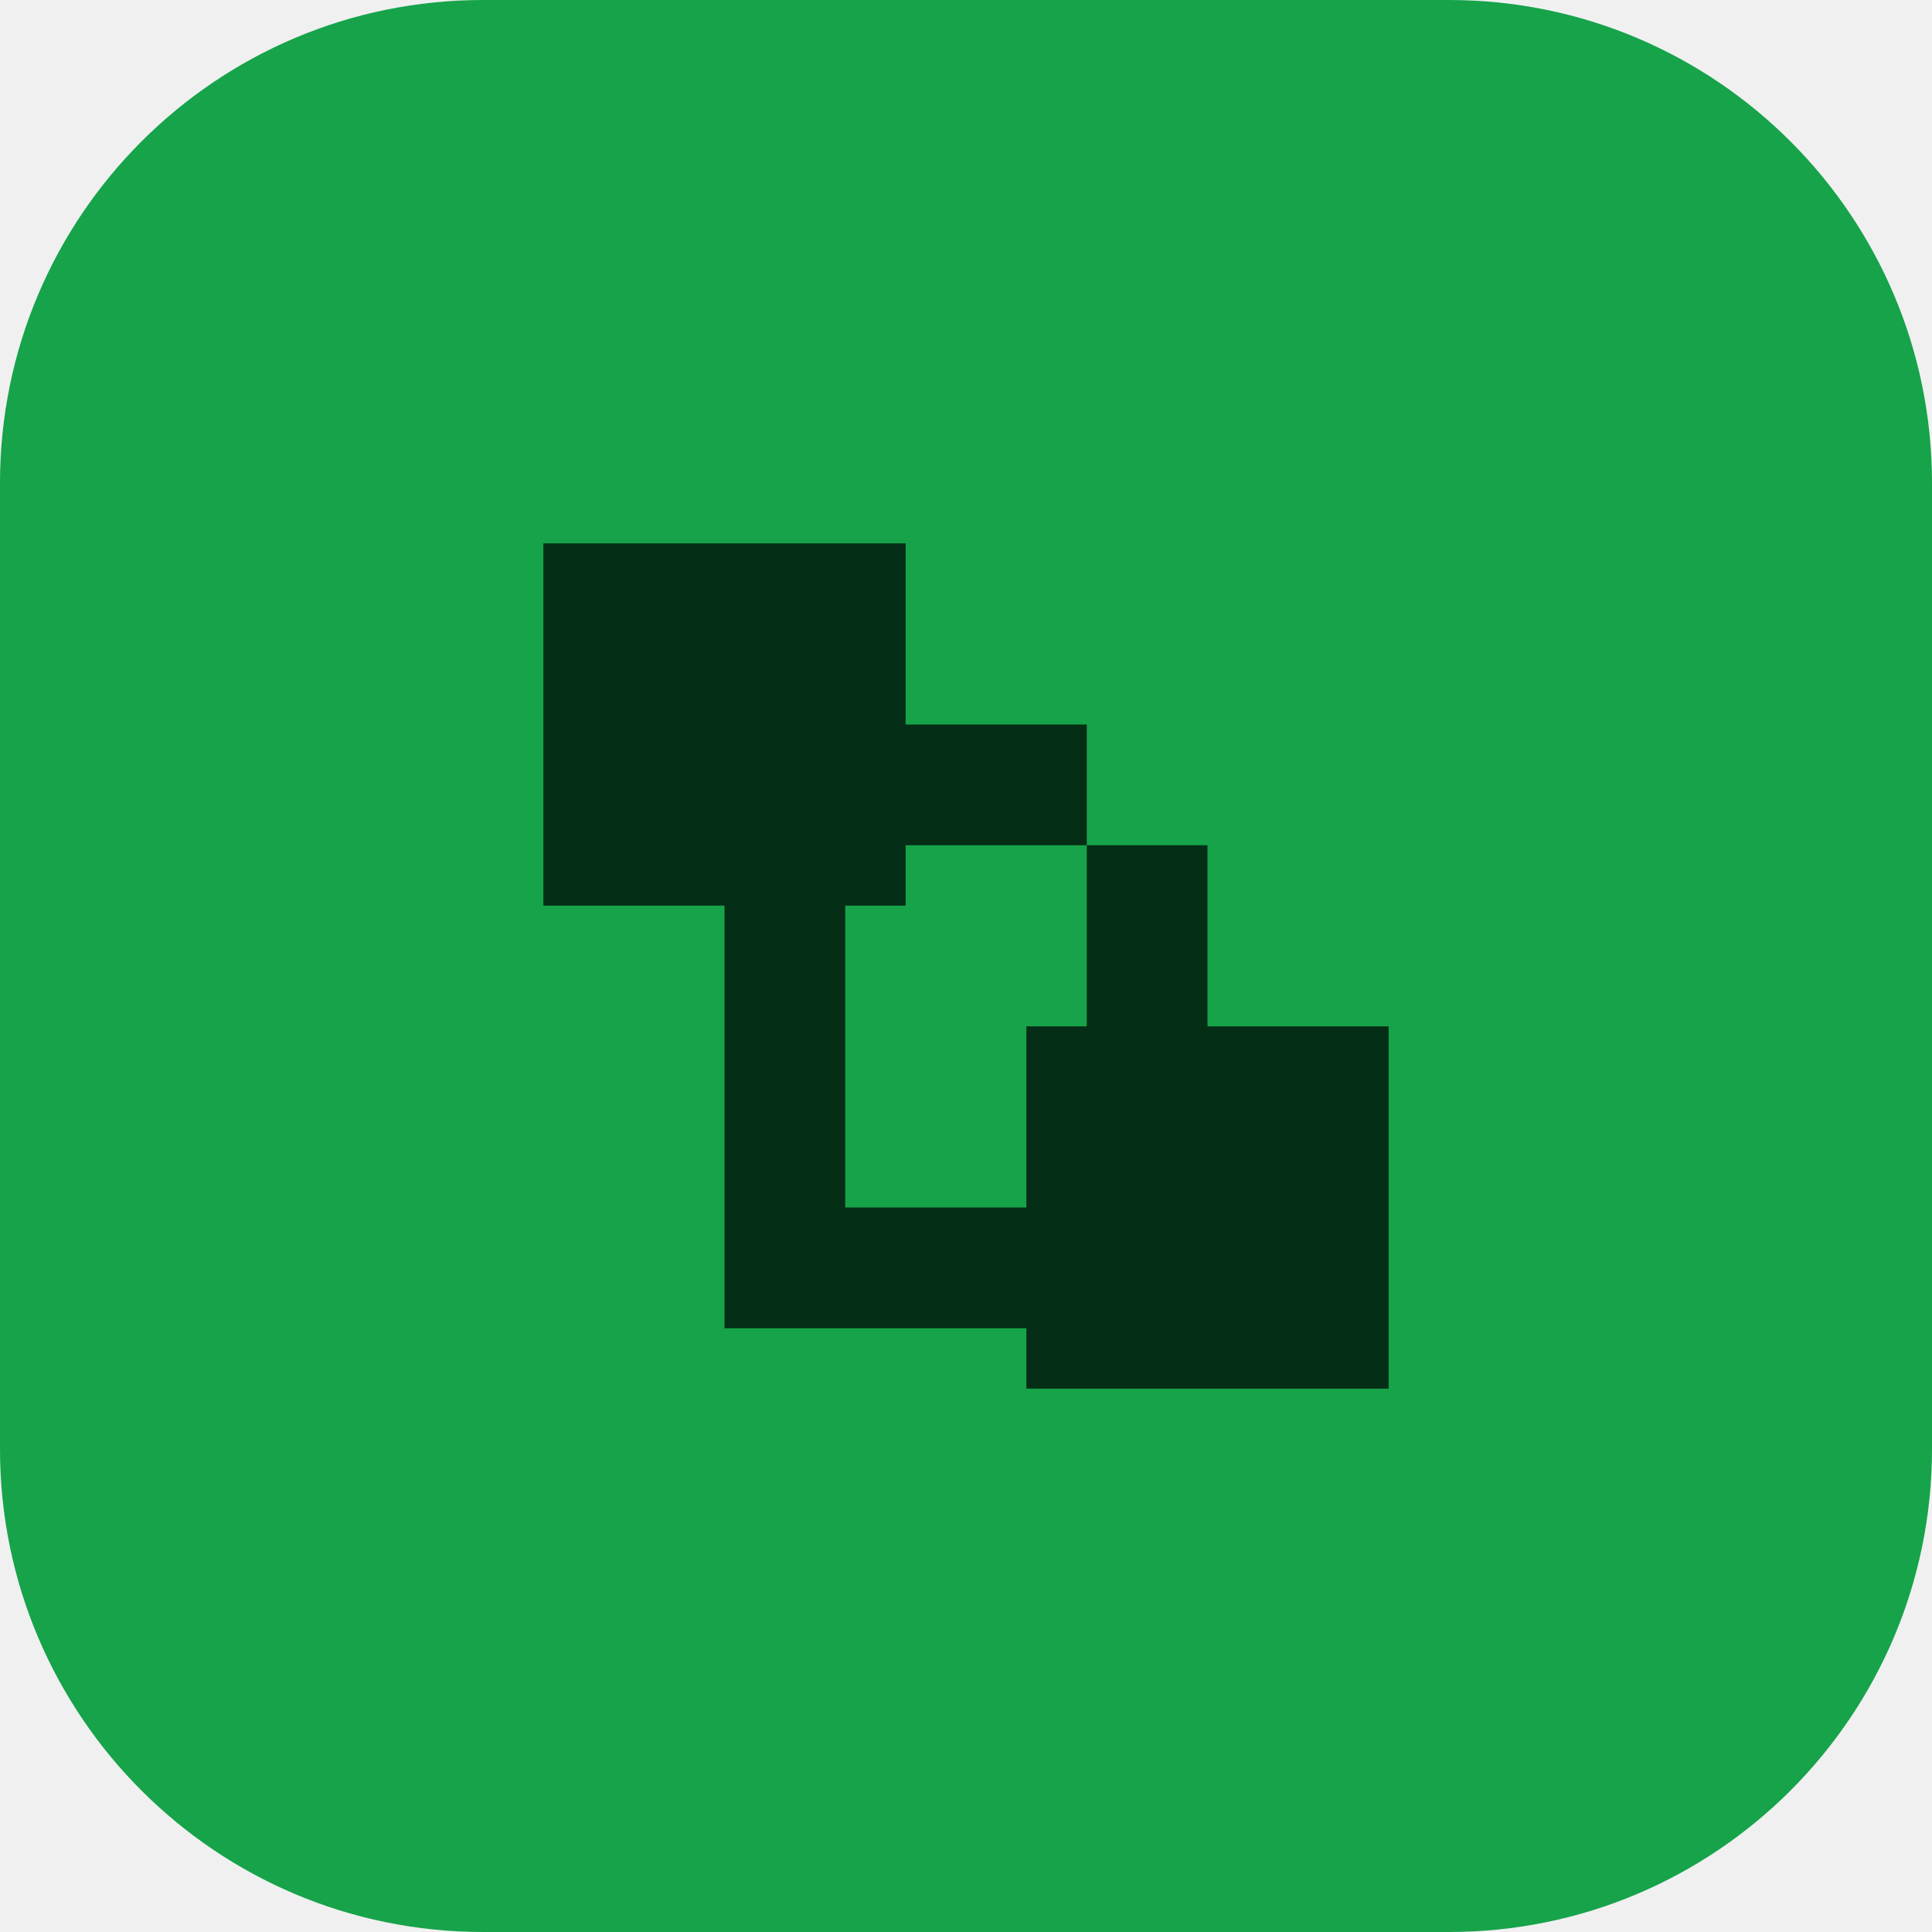
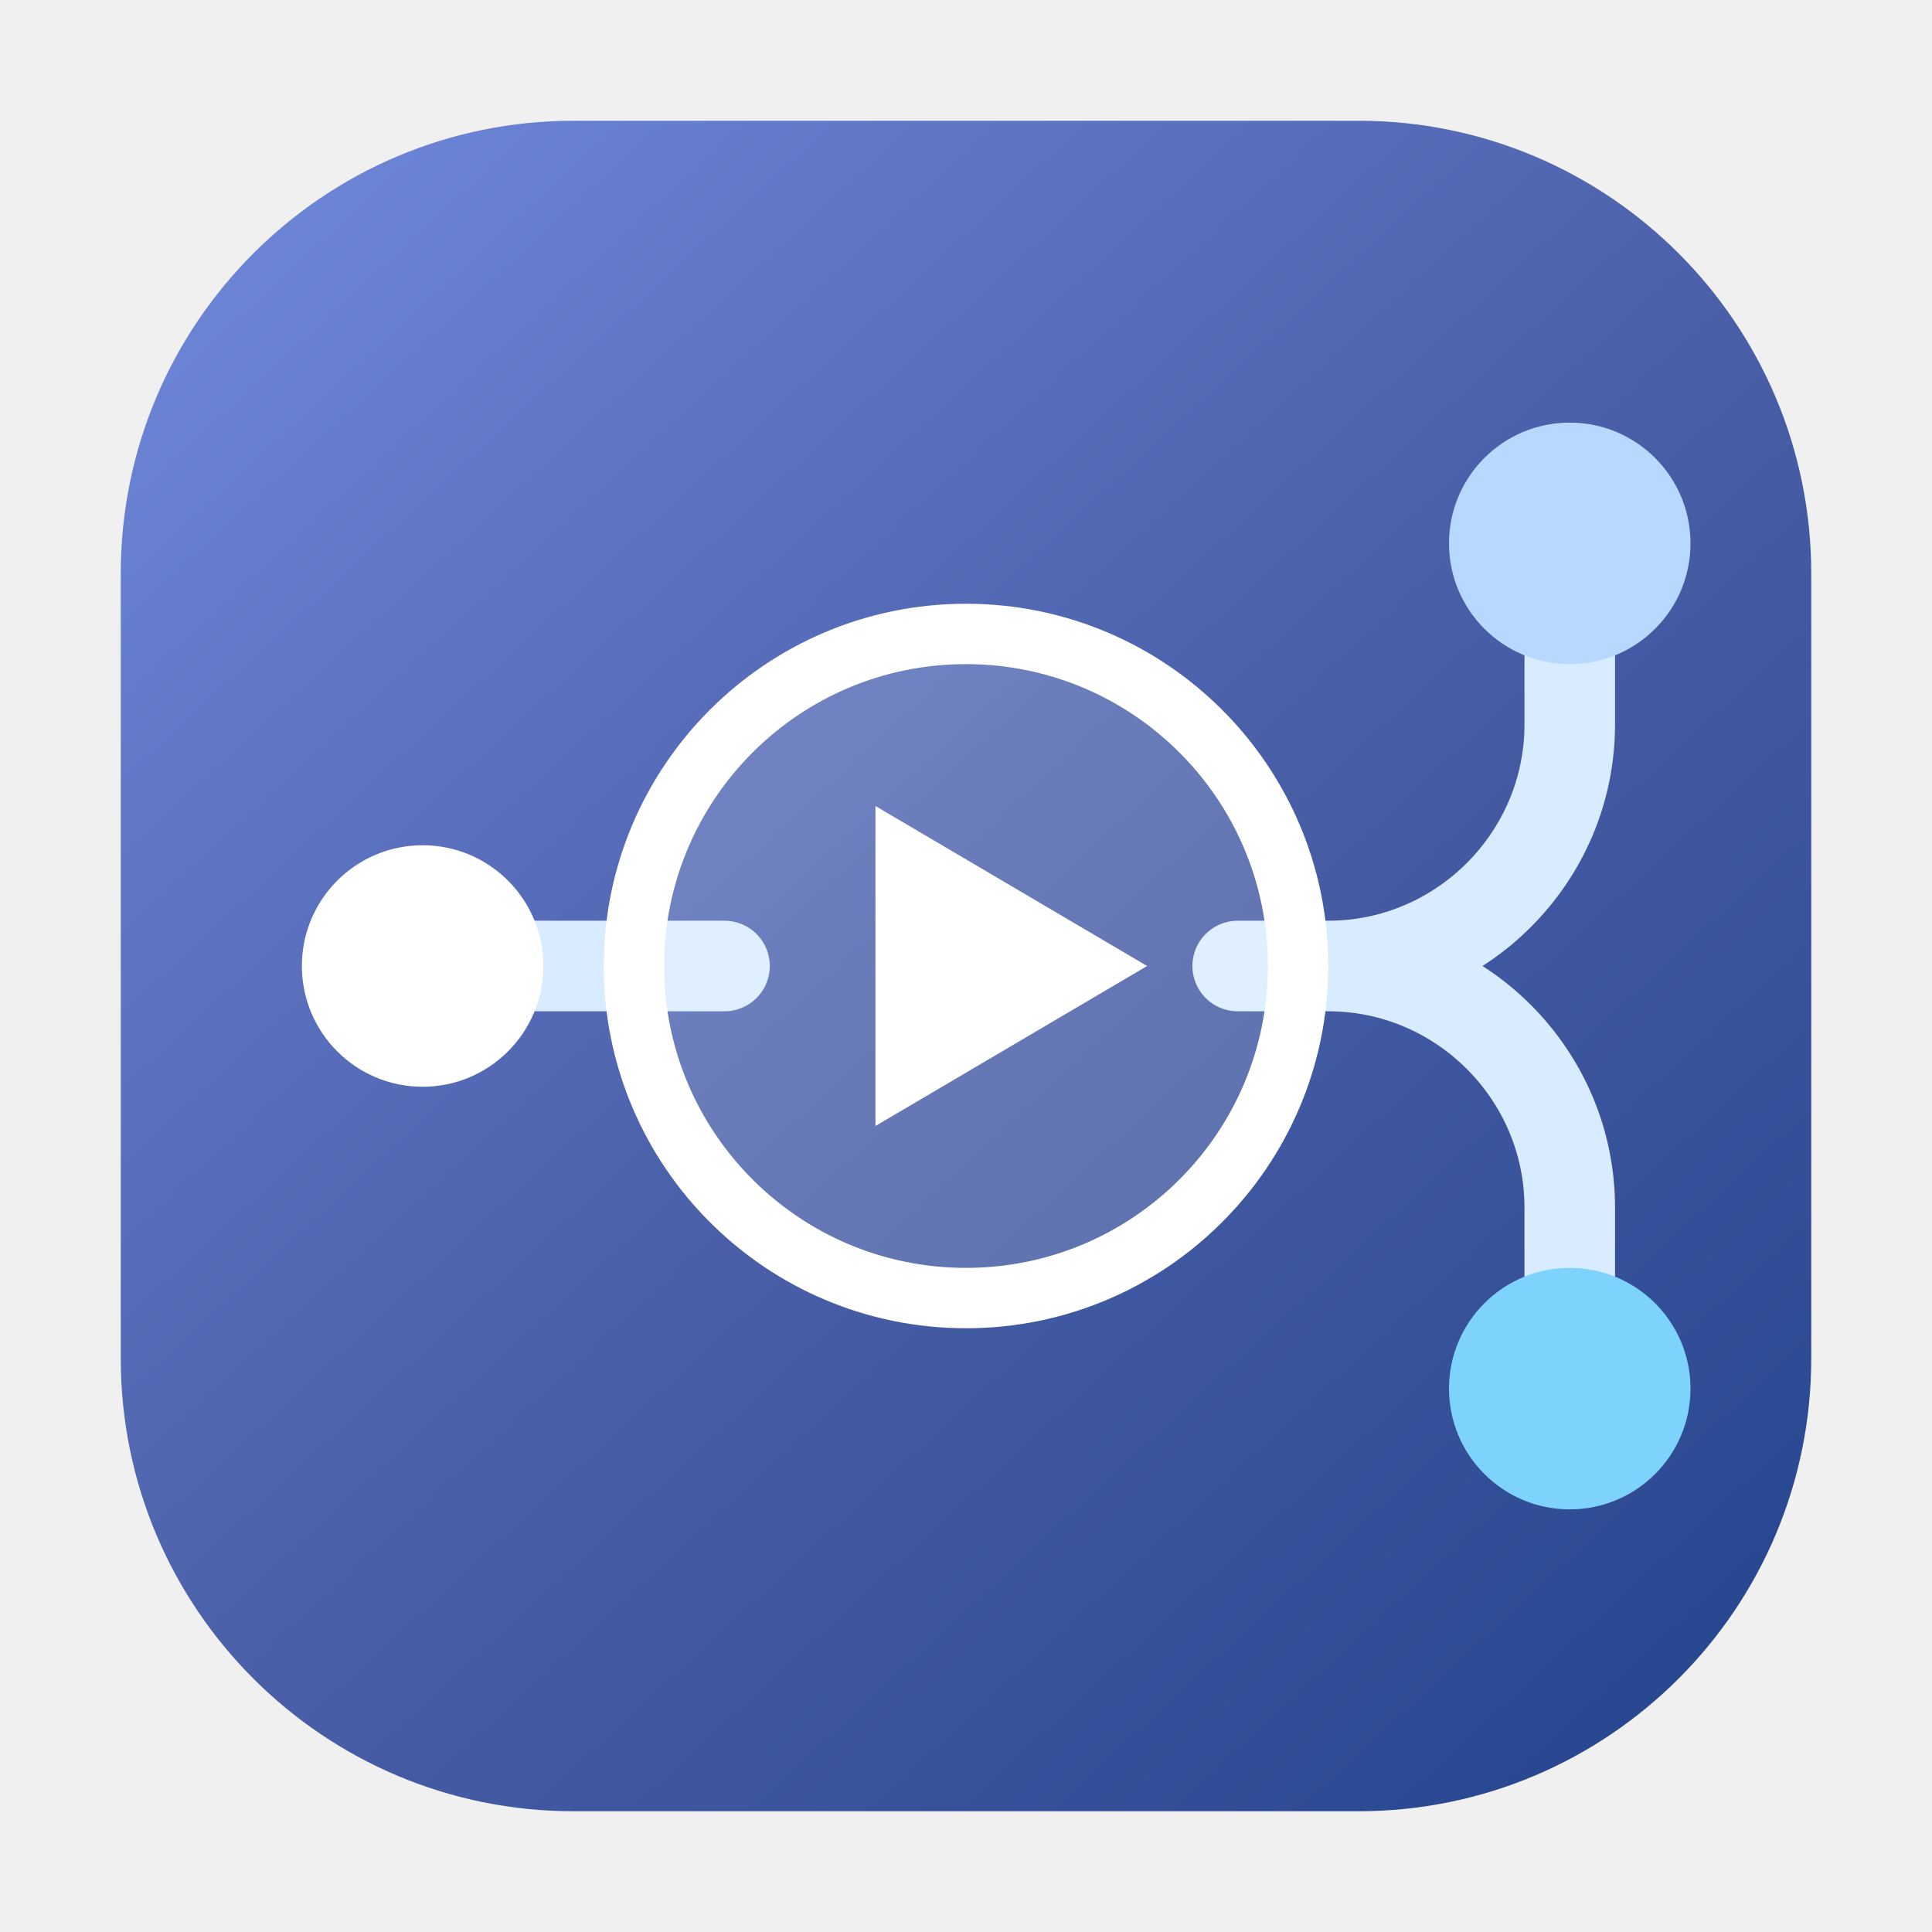
<svg xmlns="http://www.w3.org/2000/svg" viewBox="0 0 64 64">
-   <rect width="64" height="64" rx="16" fill="#16a34a" />
-   <path d="M18 18h12v12H18zm16 16h12v12H34zM28 24h8v4h-8zm8 4h4v8h-4zM24 30h4v10h6v4H24z" fill="#052e16" />
+   <defs>
+     <linearGradient id="surface" x1="8" y1="6" x2="56" y2="58" gradientUnits="userSpaceOnUse">
+       <stop stop-color="#6E86D8" />
+       <stop offset="0.52" stop-color="#4A5FA8" />
+       <stop offset="1" stop-color="#274690" />
+     </linearGradient>
+   </defs>
+   <rect x="4" y="4" width="56" height="56" rx="15" fill="url(#surface)" />
+   <path d="M14 32h10m17 0h3c4.4 0 8-3.6 8-8v-3m-11 11h3c4.4 0 8 3.6 8 8v3" fill="none" stroke="#D9ECFF" stroke-width="3" stroke-linecap="round" />
+   <circle cx="14" cy="32" r="4" fill="#FFFFFF" />
+   <circle cx="52" cy="18" r="4" fill="#B8D8FF" />
+   <circle cx="52" cy="46" r="4" fill="#7DD3FC" />
+   <circle cx="32" cy="32" r="11" fill="#FFFFFF" fill-opacity="0.16" stroke="#FFFFFF" stroke-width="2" />
+   <path d="M29 26.7 38 32l-9 5.3V26.7Z" fill="#FFFFFF" />
</svg>
